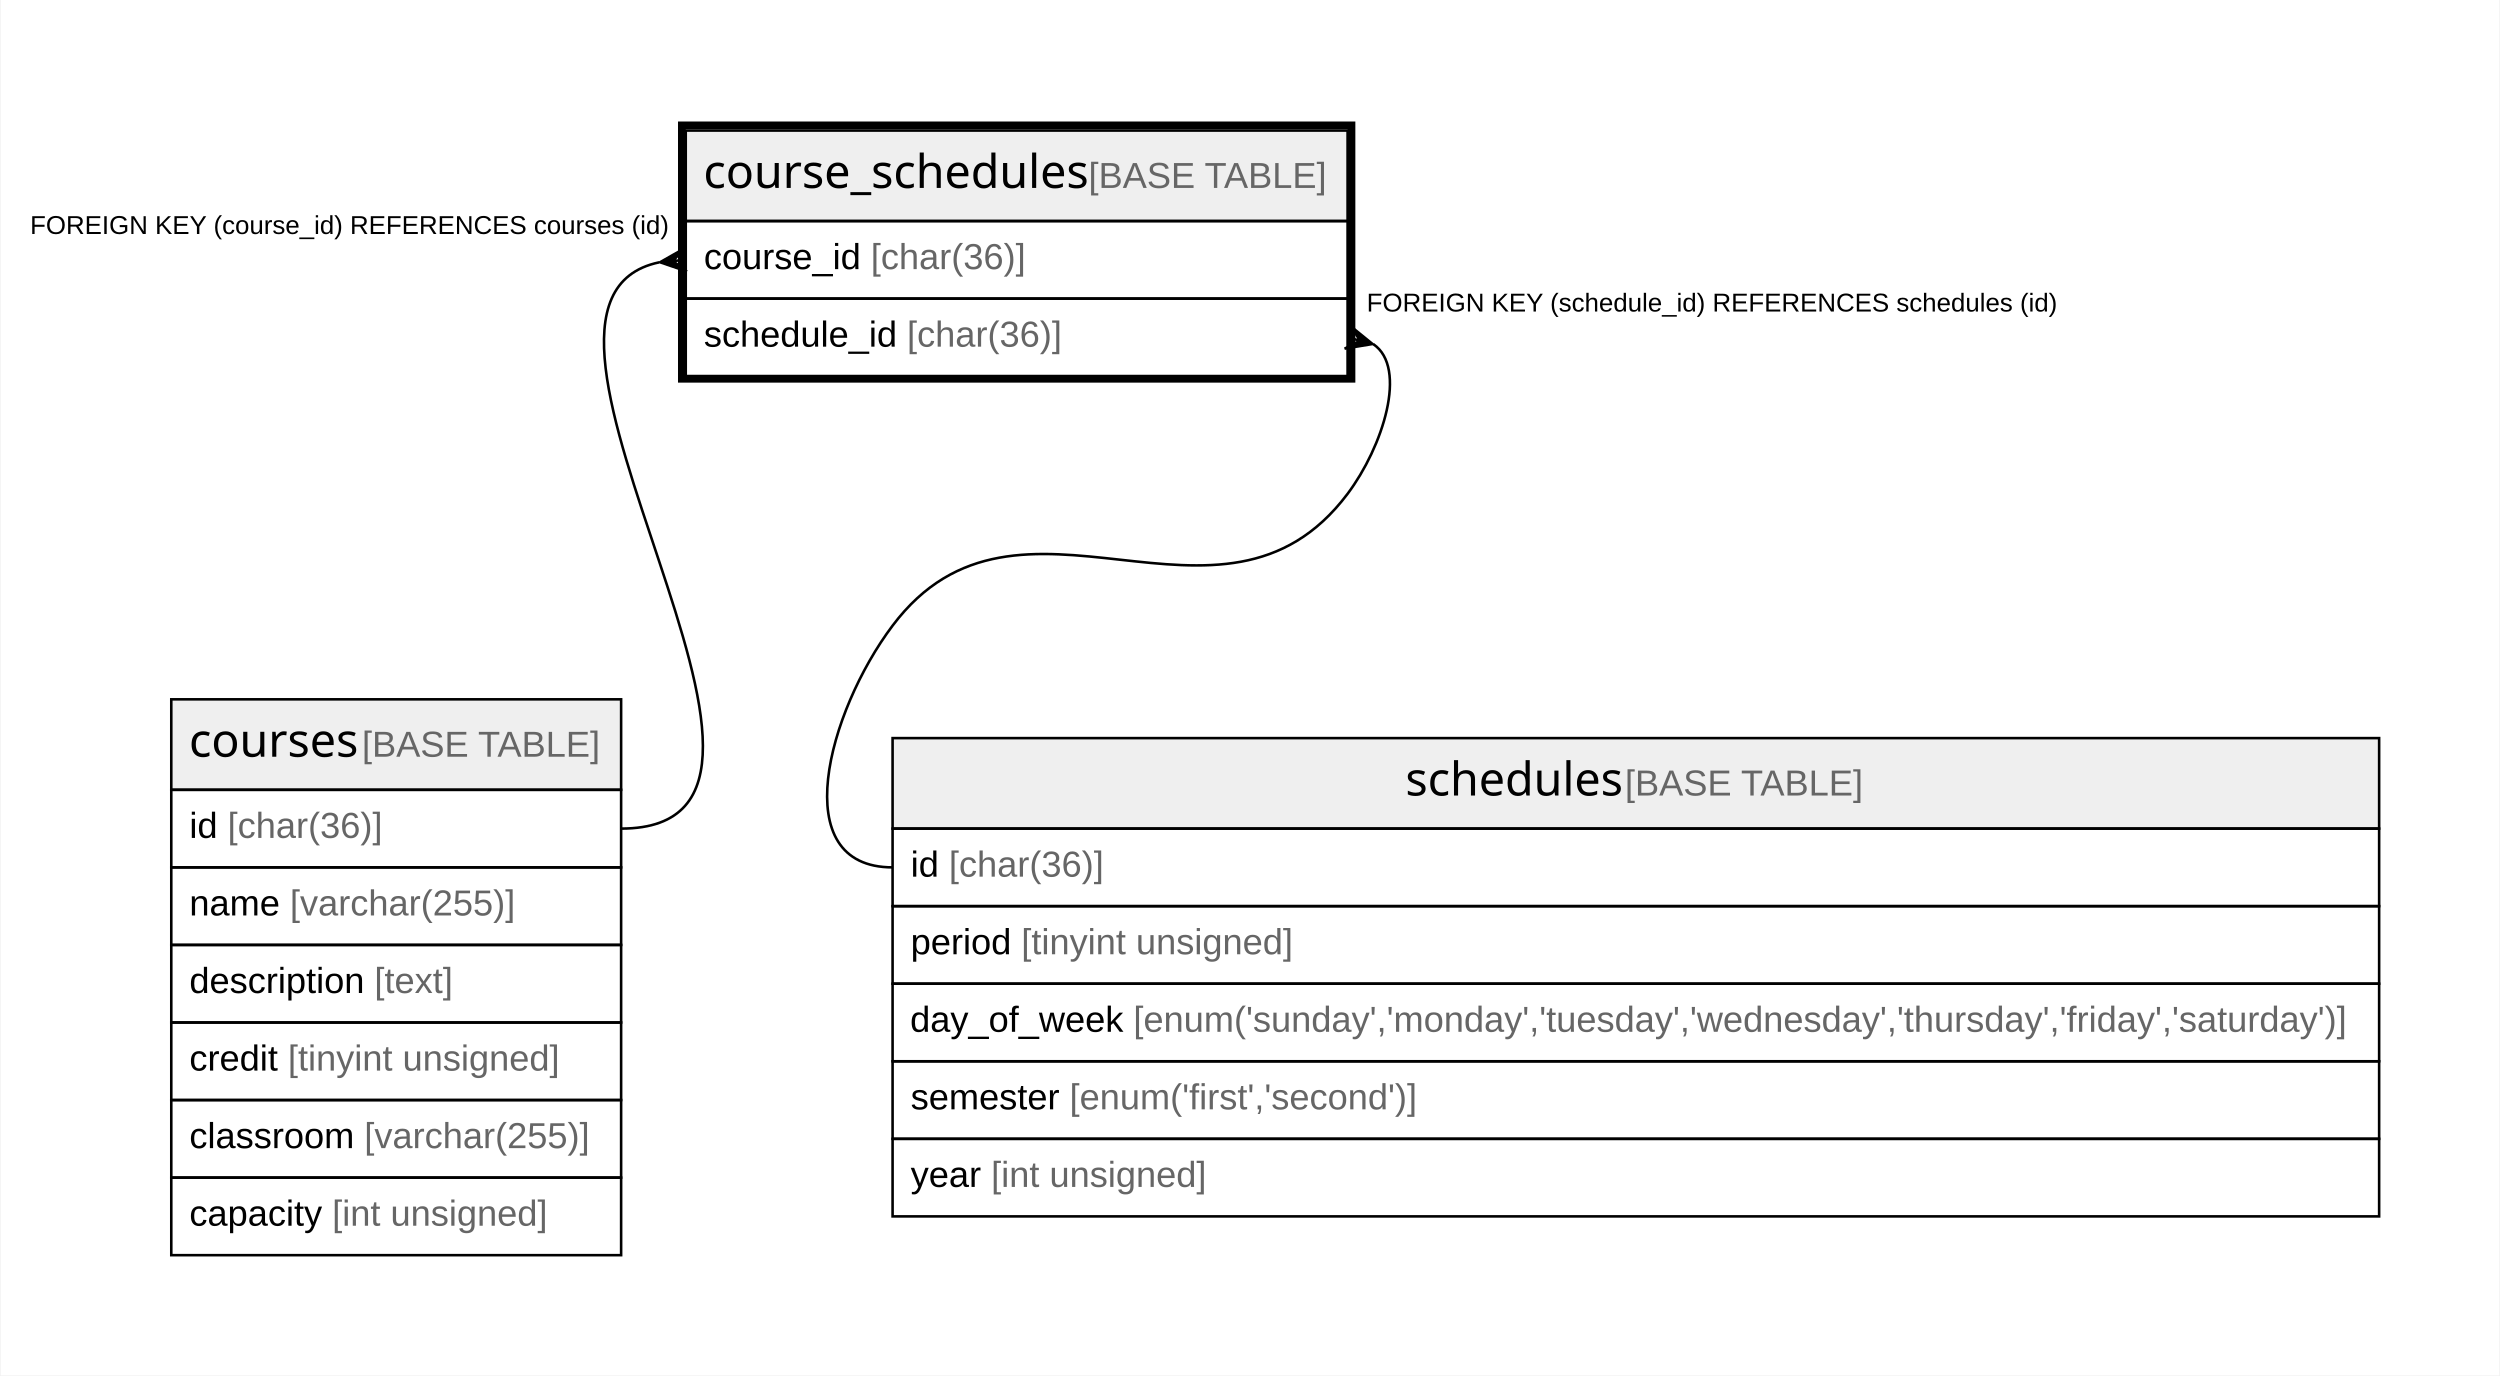
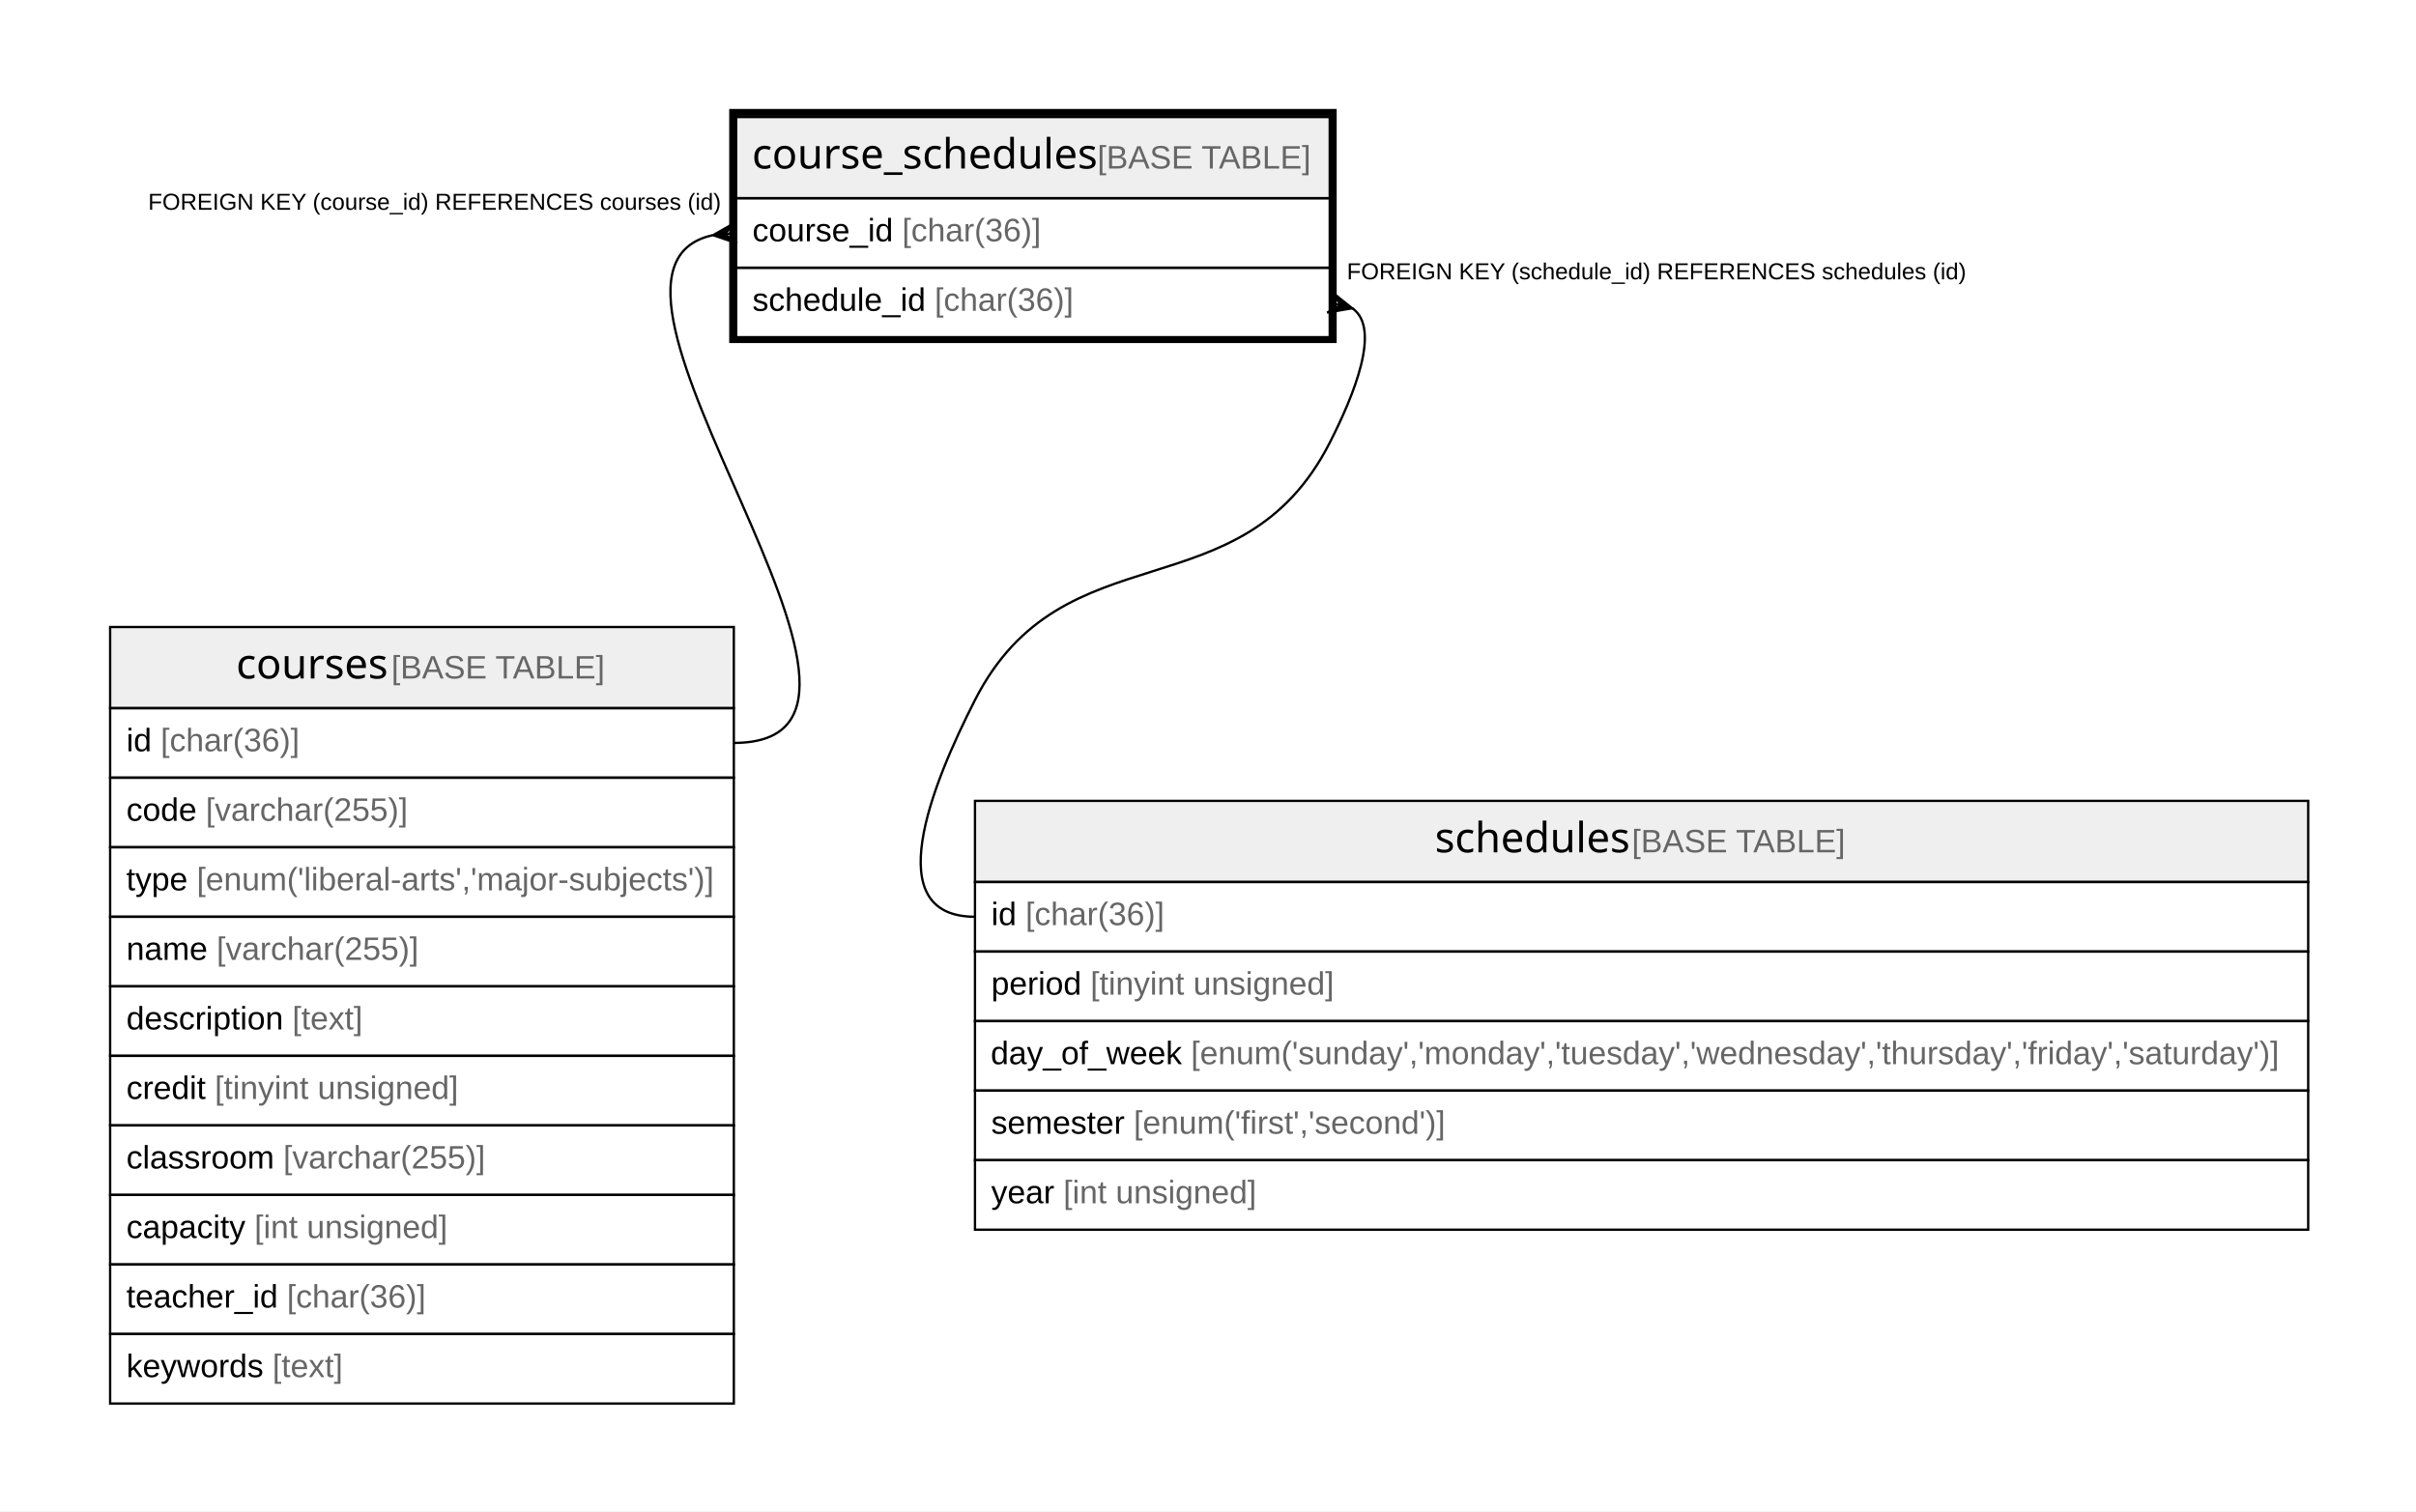
- <svg xmlns="http://www.w3.org/2000/svg" width="967pt" height="532pt" viewBox="0.00 0.00 966.50 532.00">
-   <g id="graph0" class="graph" transform="scale(1 1) rotate(0) translate(4 528)">
-     <polygon fill="#ffffff" stroke="transparent" points="-4,4 -4,-528 962.5,-528 962.5,4 -4,4" />
+ <svg xmlns="http://www.w3.org/2000/svg" width="1042pt" height="652pt" viewBox="0.00 0.00 1042.00 652.00">
+   <g id="graph0" class="graph" transform="scale(1 1) rotate(0) translate(4 648)">
+     <polygon fill="#ffffff" stroke="transparent" points="-4,4 -4,-648 1038,-648 1038,4 -4,4" />
    <g id="node1" class="node">
-       <polygon fill="#efefef" stroke="transparent" points="261,-442.5 261,-477.5 517,-477.5 517,-442.5 261,-442.5" />
-       <polygon fill="none" stroke="#000000" points="261,-442.5 261,-477.5 517,-477.5 517,-442.5 261,-442.5" />
-       <text text-anchor="start" x="267.852" y="-455.3" font-family="Arial Bold" font-size="18.00" fill="#000000">course_schedules</text>
-       <text text-anchor="start" x="412.894" y="-455.3" font-family="Arial" font-size="14.00" fill="#000000"> </text>
-       <text text-anchor="start" x="416.785" y="-455.3" font-family="Arial" font-size="14.00" fill="#666666">[BASE TABLE]</text>
-       <polygon fill="none" stroke="#000000" points="261,-412.5 261,-442.5 517,-442.5 517,-412.5 261,-412.5" />
-       <text text-anchor="start" x="268" y="-423.9" font-family="Arial" font-size="14.00" fill="#000000">course_id </text>
-       <text text-anchor="start" x="332.571" y="-423.9" font-family="Arial" font-size="14.00" fill="#666666">[char(36)]</text>
-       <polygon fill="none" stroke="#000000" points="261,-382.5 261,-412.5 517,-412.5 517,-382.5 261,-382.5" />
-       <text text-anchor="start" x="268" y="-393.9" font-family="Arial" font-size="14.00" fill="#000000">schedule_id </text>
-       <text text-anchor="start" x="346.582" y="-393.9" font-family="Arial" font-size="14.00" fill="#666666">[char(36)]</text>
-       <polygon fill="none" stroke="#000000" stroke-width="3" points="259.5,-381.5 259.5,-479.5 518.5,-479.5 518.5,-381.5 259.5,-381.5" />
+       <polygon fill="#efefef" stroke="transparent" points="313.5,-562.5 313.5,-597.5 569.5,-597.5 569.5,-562.5 313.5,-562.5" />
+       <polygon fill="none" stroke="#000000" points="313.5,-562.5 313.5,-597.5 569.5,-597.5 569.5,-562.5 313.5,-562.5" />
+       <text text-anchor="start" x="320.352" y="-575.3" font-family="Arial Bold" font-size="18.00" fill="#000000">course_schedules</text>
+       <text text-anchor="start" x="465.394" y="-575.3" font-family="Arial" font-size="14.00" fill="#000000"> </text>
+       <text text-anchor="start" x="469.285" y="-575.3" font-family="Arial" font-size="14.00" fill="#666666">[BASE TABLE]</text>
+       <polygon fill="none" stroke="#000000" points="313.5,-532.5 313.5,-562.5 569.5,-562.5 569.5,-532.5 313.5,-532.5" />
+       <text text-anchor="start" x="320.5" y="-543.9" font-family="Arial" font-size="14.00" fill="#000000">course_id </text>
+       <text text-anchor="start" x="385.071" y="-543.9" font-family="Arial" font-size="14.00" fill="#666666">[char(36)]</text>
+       <polygon fill="none" stroke="#000000" points="313.5,-502.5 313.5,-532.5 569.5,-532.5 569.5,-502.5 313.5,-502.5" />
+       <text text-anchor="start" x="320.5" y="-513.9" font-family="Arial" font-size="14.00" fill="#000000">schedule_id </text>
+       <text text-anchor="start" x="399.082" y="-513.9" font-family="Arial" font-size="14.00" fill="#666666">[char(36)]</text>
+       <polygon fill="none" stroke="#000000" stroke-width="3" points="312,-501.5 312,-599.5 571,-599.5 571,-501.5 312,-501.5" />
    </g>
    <g id="node2" class="node">
-       <polygon fill="#efefef" stroke="transparent" points="62,-222.5 62,-257.5 236,-257.5 236,-222.5 62,-222.5" />
-       <polygon fill="none" stroke="#000000" points="62,-222.5 62,-257.5 236,-257.5 236,-222.5 62,-222.5" />
-       <text text-anchor="start" x="68.868" y="-235.3" font-family="Arial Bold" font-size="18.00" fill="#000000">courses</text>
-       <text text-anchor="start" x="131.879" y="-235.3" font-family="Arial" font-size="14.00" fill="#000000"> </text>
-       <text text-anchor="start" x="135.769" y="-235.3" font-family="Arial" font-size="14.00" fill="#666666">[BASE TABLE]</text>
-       <polygon fill="none" stroke="#000000" points="62,-192.5 62,-222.5 236,-222.5 236,-192.5 62,-192.5" />
-       <text text-anchor="start" x="69" y="-203.9" font-family="Arial" font-size="14.00" fill="#000000">id </text>
-       <text text-anchor="start" x="83.78" y="-203.9" font-family="Arial" font-size="14.00" fill="#666666">[char(36)]</text>
-       <polygon fill="none" stroke="#000000" points="62,-162.5 62,-192.5 236,-192.5 236,-162.5 62,-162.5" />
-       <text text-anchor="start" x="69" y="-173.9" font-family="Arial" font-size="14.00" fill="#000000">name </text>
-       <text text-anchor="start" x="107.899" y="-173.9" font-family="Arial" font-size="14.00" fill="#666666">[varchar(255)]</text>
-       <polygon fill="none" stroke="#000000" points="62,-132.5 62,-162.5 236,-162.5 236,-132.5 62,-132.5" />
-       <text text-anchor="start" x="69" y="-143.9" font-family="Arial" font-size="14.00" fill="#000000">description </text>
-       <text text-anchor="start" x="140.568" y="-143.9" font-family="Arial" font-size="14.00" fill="#666666">[text]</text>
-       <polygon fill="none" stroke="#000000" points="62,-102.5 62,-132.5 236,-132.5 236,-102.5 62,-102.5" />
-       <text text-anchor="start" x="69" y="-113.9" font-family="Arial" font-size="14.00" fill="#000000">credit </text>
-       <text text-anchor="start" x="107.114" y="-113.9" font-family="Arial" font-size="14.00" fill="#666666">[tinyint unsigned]</text>
-       <polygon fill="none" stroke="#000000" points="62,-72.5 62,-102.5 236,-102.5 236,-72.5 62,-72.5" />
-       <text text-anchor="start" x="69" y="-83.9" font-family="Arial" font-size="14.00" fill="#000000">classroom </text>
-       <text text-anchor="start" x="136.666" y="-83.9" font-family="Arial" font-size="14.00" fill="#666666">[varchar(255)]</text>
-       <polygon fill="none" stroke="#000000" points="62,-42.5 62,-72.5 236,-72.5 236,-42.5 62,-42.5" />
-       <text text-anchor="start" x="69" y="-53.9" font-family="Arial" font-size="14.00" fill="#000000">capacity </text>
-       <text text-anchor="start" x="124.236" y="-53.9" font-family="Arial" font-size="14.00" fill="#666666">[int unsigned]</text>
+       <polygon fill="#efefef" stroke="transparent" points="43.5,-342.5 43.5,-377.5 312.5,-377.5 312.5,-342.5 43.5,-342.5" />
+       <polygon fill="none" stroke="#000000" points="43.5,-342.5 43.5,-377.5 312.5,-377.5 312.5,-342.5 43.5,-342.5" />
+       <text text-anchor="start" x="97.868" y="-355.3" font-family="Arial Bold" font-size="18.00" fill="#000000">courses</text>
+       <text text-anchor="start" x="160.879" y="-355.3" font-family="Arial" font-size="14.00" fill="#000000"> </text>
+       <text text-anchor="start" x="164.769" y="-355.3" font-family="Arial" font-size="14.00" fill="#666666">[BASE TABLE]</text>
+       <polygon fill="none" stroke="#000000" points="43.5,-312.5 43.5,-342.5 312.5,-342.5 312.5,-312.5 43.5,-312.5" />
+       <text text-anchor="start" x="50.5" y="-323.9" font-family="Arial" font-size="14.00" fill="#000000">id </text>
+       <text text-anchor="start" x="65.28" y="-323.9" font-family="Arial" font-size="14.00" fill="#666666">[char(36)]</text>
+       <polygon fill="none" stroke="#000000" points="43.5,-282.5 43.5,-312.5 312.5,-312.5 312.5,-282.5 43.5,-282.5" />
+       <text text-anchor="start" x="50.5" y="-293.9" font-family="Arial" font-size="14.00" fill="#000000">code </text>
+       <text text-anchor="start" x="84.738" y="-293.9" font-family="Arial" font-size="14.00" fill="#666666">[varchar(255)]</text>
+       <polygon fill="none" stroke="#000000" points="43.5,-252.5 43.5,-282.5 312.5,-282.5 312.5,-252.5 43.5,-252.5" />
+       <text text-anchor="start" x="50.48" y="-263.9" font-family="Arial" font-size="14.00" fill="#000000">type </text>
+       <text text-anchor="start" x="80.827" y="-263.9" font-family="Arial" font-size="14.00" fill="#666666">[enum('liberal-arts','major-subjects')]</text>
+       <polygon fill="none" stroke="#000000" points="43.5,-222.5 43.5,-252.5 312.5,-252.5 312.5,-222.5 43.5,-222.5" />
+       <text text-anchor="start" x="50.5" y="-233.9" font-family="Arial" font-size="14.00" fill="#000000">name </text>
+       <text text-anchor="start" x="89.399" y="-233.9" font-family="Arial" font-size="14.00" fill="#666666">[varchar(255)]</text>
+       <polygon fill="none" stroke="#000000" points="43.5,-192.5 43.5,-222.5 312.5,-222.5 312.5,-192.5 43.5,-192.5" />
+       <text text-anchor="start" x="50.5" y="-203.9" font-family="Arial" font-size="14.00" fill="#000000">description </text>
+       <text text-anchor="start" x="122.068" y="-203.9" font-family="Arial" font-size="14.00" fill="#666666">[text]</text>
+       <polygon fill="none" stroke="#000000" points="43.5,-162.5 43.5,-192.5 312.5,-192.5 312.5,-162.5 43.5,-162.5" />
+       <text text-anchor="start" x="50.5" y="-173.9" font-family="Arial" font-size="14.00" fill="#000000">credit </text>
+       <text text-anchor="start" x="88.614" y="-173.9" font-family="Arial" font-size="14.00" fill="#666666">[tinyint unsigned]</text>
+       <polygon fill="none" stroke="#000000" points="43.5,-132.5 43.5,-162.5 312.5,-162.5 312.5,-132.5 43.5,-132.5" />
+       <text text-anchor="start" x="50.5" y="-143.9" font-family="Arial" font-size="14.00" fill="#000000">classroom </text>
+       <text text-anchor="start" x="118.166" y="-143.9" font-family="Arial" font-size="14.00" fill="#666666">[varchar(255)]</text>
+       <polygon fill="none" stroke="#000000" points="43.5,-102.5 43.5,-132.5 312.5,-132.5 312.5,-102.5 43.5,-102.5" />
+       <text text-anchor="start" x="50.5" y="-113.9" font-family="Arial" font-size="14.00" fill="#000000">capacity </text>
+       <text text-anchor="start" x="105.736" y="-113.9" font-family="Arial" font-size="14.00" fill="#666666">[int unsigned]</text>
+       <polygon fill="none" stroke="#000000" points="43.5,-72.5 43.5,-102.5 312.5,-102.5 312.5,-72.5 43.5,-72.5" />
+       <text text-anchor="start" x="50.5" y="-83.9" font-family="Arial" font-size="14.00" fill="#000000">teacher_id </text>
+       <text text-anchor="start" x="119.744" y="-83.9" font-family="Arial" font-size="14.00" fill="#666666">[char(36)]</text>
+       <polygon fill="none" stroke="#000000" points="43.5,-42.5 43.5,-72.5 312.5,-72.5 312.5,-42.5 43.5,-42.5" />
+       <text text-anchor="start" x="50.5" y="-53.9" font-family="Arial" font-size="14.00" fill="#000000">keywords </text>
+       <text text-anchor="start" x="113.506" y="-53.9" font-family="Arial" font-size="14.00" fill="#666666">[text]</text>
    </g>
    <g id="edge1" class="edge">
-       <path fill="none" stroke="#000000" d="M250.673,-426.519C175.604,-410.648 330.563,-207.5 236,-207.5" />
-       <polygon fill="#000000" stroke="#000000" points="251.045,-426.554 260.575,-431.98 256.022,-427.027 261,-427.5 261,-427.5 261,-427.5 256.022,-427.027 261.425,-423.02 251.045,-426.554 251.045,-426.554" />
-       <text text-anchor="start" x="7.386" y="-437.5" font-family="Arial" font-size="10.00" fill="#000000">FOREIGN KEY (course_id) REFERENCES courses (id)</text>
+       <path fill="none" stroke="#000000" d="M303.345,-546.519C230.475,-530.648 406.459,-327.5 312.5,-327.5" />
+       <polygon fill="#000000" stroke="#000000" points="303.546,-546.538 313.067,-551.979 308.523,-547.019 313.5,-547.5 313.5,-547.5 313.5,-547.5 308.523,-547.019 313.933,-543.021 303.546,-546.538 303.546,-546.538" />
+       <text text-anchor="start" x="59.886" y="-557.5" font-family="Arial" font-size="10.00" fill="#000000">FOREIGN KEY (course_id) REFERENCES courses (id)</text>
    </g>
    <g id="node3" class="node">
-       <polygon fill="#efefef" stroke="transparent" points="341,-207.5 341,-242.5 916,-242.5 916,-207.5 341,-207.5" />
-       <polygon fill="none" stroke="#000000" points="341,-207.5 341,-242.5 916,-242.5 916,-207.5 341,-207.5" />
-       <text text-anchor="start" x="539.361" y="-220.3" font-family="Arial Bold" font-size="18.00" fill="#000000">schedules</text>
-       <text text-anchor="start" x="620.386" y="-220.3" font-family="Arial" font-size="14.00" fill="#000000"> </text>
-       <text text-anchor="start" x="624.276" y="-220.3" font-family="Arial" font-size="14.00" fill="#666666">[BASE TABLE]</text>
-       <polygon fill="none" stroke="#000000" points="341,-177.5 341,-207.5 916,-207.5 916,-177.5 341,-177.5" />
-       <text text-anchor="start" x="348" y="-188.9" font-family="Arial" font-size="14.00" fill="#000000">id </text>
-       <text text-anchor="start" x="362.78" y="-188.9" font-family="Arial" font-size="14.00" fill="#666666">[char(36)]</text>
-       <polygon fill="none" stroke="#000000" points="341,-147.5 341,-177.5 916,-177.5 916,-147.5 341,-147.5" />
-       <text text-anchor="start" x="348" y="-158.9" font-family="Arial" font-size="14.00" fill="#000000">period </text>
-       <text text-anchor="start" x="390.788" y="-158.9" font-family="Arial" font-size="14.00" fill="#666666">[tinyint unsigned]</text>
-       <polygon fill="none" stroke="#000000" points="341,-117.5 341,-147.5 916,-147.5 916,-117.5 341,-117.5" />
-       <text text-anchor="start" x="347.776" y="-128.9" font-family="Arial" font-size="14.00" fill="#000000">day_of_week </text>
-       <text text-anchor="start" x="434.142" y="-128.9" font-family="Arial" font-size="14.00" fill="#666666">[enum('sunday','monday','tuesday','wednesday','thursday','friday','saturday')]</text>
-       <polygon fill="none" stroke="#000000" points="341,-87.5 341,-117.5 916,-117.5 916,-87.5 341,-87.5" />
-       <text text-anchor="start" x="348" y="-98.9" font-family="Arial" font-size="14.00" fill="#000000">semester </text>
-       <text text-anchor="start" x="409.45" y="-98.9" font-family="Arial" font-size="14.00" fill="#666666">[enum('first','second')]</text>
-       <polygon fill="none" stroke="#000000" points="341,-57.5 341,-87.5 916,-87.5 916,-57.5 341,-57.5" />
-       <text text-anchor="start" x="348" y="-68.9" font-family="Arial" font-size="14.00" fill="#000000">year </text>
-       <text text-anchor="start" x="379.116" y="-68.9" font-family="Arial" font-size="14.00" fill="#666666">[int unsigned]</text>
+       <polygon fill="#efefef" stroke="transparent" points="416.5,-267.5 416.5,-302.5 991.5,-302.5 991.5,-267.5 416.5,-267.5" />
+       <polygon fill="none" stroke="#000000" points="416.5,-267.5 416.5,-302.5 991.5,-302.5 991.5,-267.5 416.5,-267.5" />
+       <text text-anchor="start" x="614.861" y="-280.3" font-family="Arial Bold" font-size="18.00" fill="#000000">schedules</text>
+       <text text-anchor="start" x="695.886" y="-280.3" font-family="Arial" font-size="14.00" fill="#000000"> </text>
+       <text text-anchor="start" x="699.776" y="-280.3" font-family="Arial" font-size="14.00" fill="#666666">[BASE TABLE]</text>
+       <polygon fill="none" stroke="#000000" points="416.5,-237.5 416.5,-267.5 991.5,-267.5 991.5,-237.5 416.5,-237.5" />
+       <text text-anchor="start" x="423.5" y="-248.9" font-family="Arial" font-size="14.00" fill="#000000">id </text>
+       <text text-anchor="start" x="438.28" y="-248.9" font-family="Arial" font-size="14.00" fill="#666666">[char(36)]</text>
+       <polygon fill="none" stroke="#000000" points="416.5,-207.5 416.5,-237.5 991.5,-237.5 991.5,-207.5 416.5,-207.5" />
+       <text text-anchor="start" x="423.5" y="-218.9" font-family="Arial" font-size="14.00" fill="#000000">period </text>
+       <text text-anchor="start" x="466.288" y="-218.9" font-family="Arial" font-size="14.00" fill="#666666">[tinyint unsigned]</text>
+       <polygon fill="none" stroke="#000000" points="416.5,-177.5 416.5,-207.5 991.5,-207.5 991.5,-177.5 416.5,-177.5" />
+       <text text-anchor="start" x="423.276" y="-188.9" font-family="Arial" font-size="14.00" fill="#000000">day_of_week </text>
+       <text text-anchor="start" x="509.642" y="-188.9" font-family="Arial" font-size="14.00" fill="#666666">[enum('sunday','monday','tuesday','wednesday','thursday','friday','saturday')]</text>
+       <polygon fill="none" stroke="#000000" points="416.5,-147.5 416.5,-177.5 991.5,-177.5 991.5,-147.5 416.5,-147.5" />
+       <text text-anchor="start" x="423.5" y="-158.9" font-family="Arial" font-size="14.00" fill="#000000">semester </text>
+       <text text-anchor="start" x="484.95" y="-158.9" font-family="Arial" font-size="14.00" fill="#666666">[enum('first','second')]</text>
+       <polygon fill="none" stroke="#000000" points="416.5,-117.5 416.5,-147.5 991.5,-147.5 991.5,-117.5 416.5,-117.5" />
+       <text text-anchor="start" x="423.5" y="-128.9" font-family="Arial" font-size="14.00" fill="#000000">year </text>
+       <text text-anchor="start" x="454.616" y="-128.9" font-family="Arial" font-size="14.00" fill="#666666">[int unsigned]</text>
    </g>
    <g id="edge2" class="edge">
-       <path fill="none" stroke="#000000" d="M526.971,-394.859C540.401,-385.739 530.628,-355.138 517,-337 468.079,-271.891 389.921,-351.109 341,-286 316.038,-252.777 299.444,-192.5 341,-192.5" />
-       <polygon fill="#000000" stroke="#000000" points="526.667,-394.94 515.848,-393.15 521.833,-396.22 517,-397.5 517,-397.5 517,-397.5 521.833,-396.22 518.152,-401.85 526.667,-394.94 526.667,-394.94" />
-       <text text-anchor="start" x="524.378" y="-407.5" font-family="Arial" font-size="10.00" fill="#000000">FOREIGN KEY (schedule_id) REFERENCES schedules (id)</text>
+       <path fill="none" stroke="#000000" d="M579.228,-515.011C591.864,-506.387 579.807,-477.211 569.5,-457 531.334,-382.159 454.666,-420.841 416.5,-346 397.621,-308.98 374.944,-252.5 416.5,-252.5" />
+       <polygon fill="#000000" stroke="#000000" points="579.188,-515.021 568.384,-513.14 574.344,-516.26 569.5,-517.5 569.5,-517.5 569.5,-517.5 574.344,-516.26 570.616,-521.86 579.188,-515.021 579.188,-515.021" />
+       <text text-anchor="start" x="576.878" y="-527.5" font-family="Arial" font-size="10.00" fill="#000000">FOREIGN KEY (schedule_id) REFERENCES schedules (id)</text>
    </g>
  </g>
</svg>
